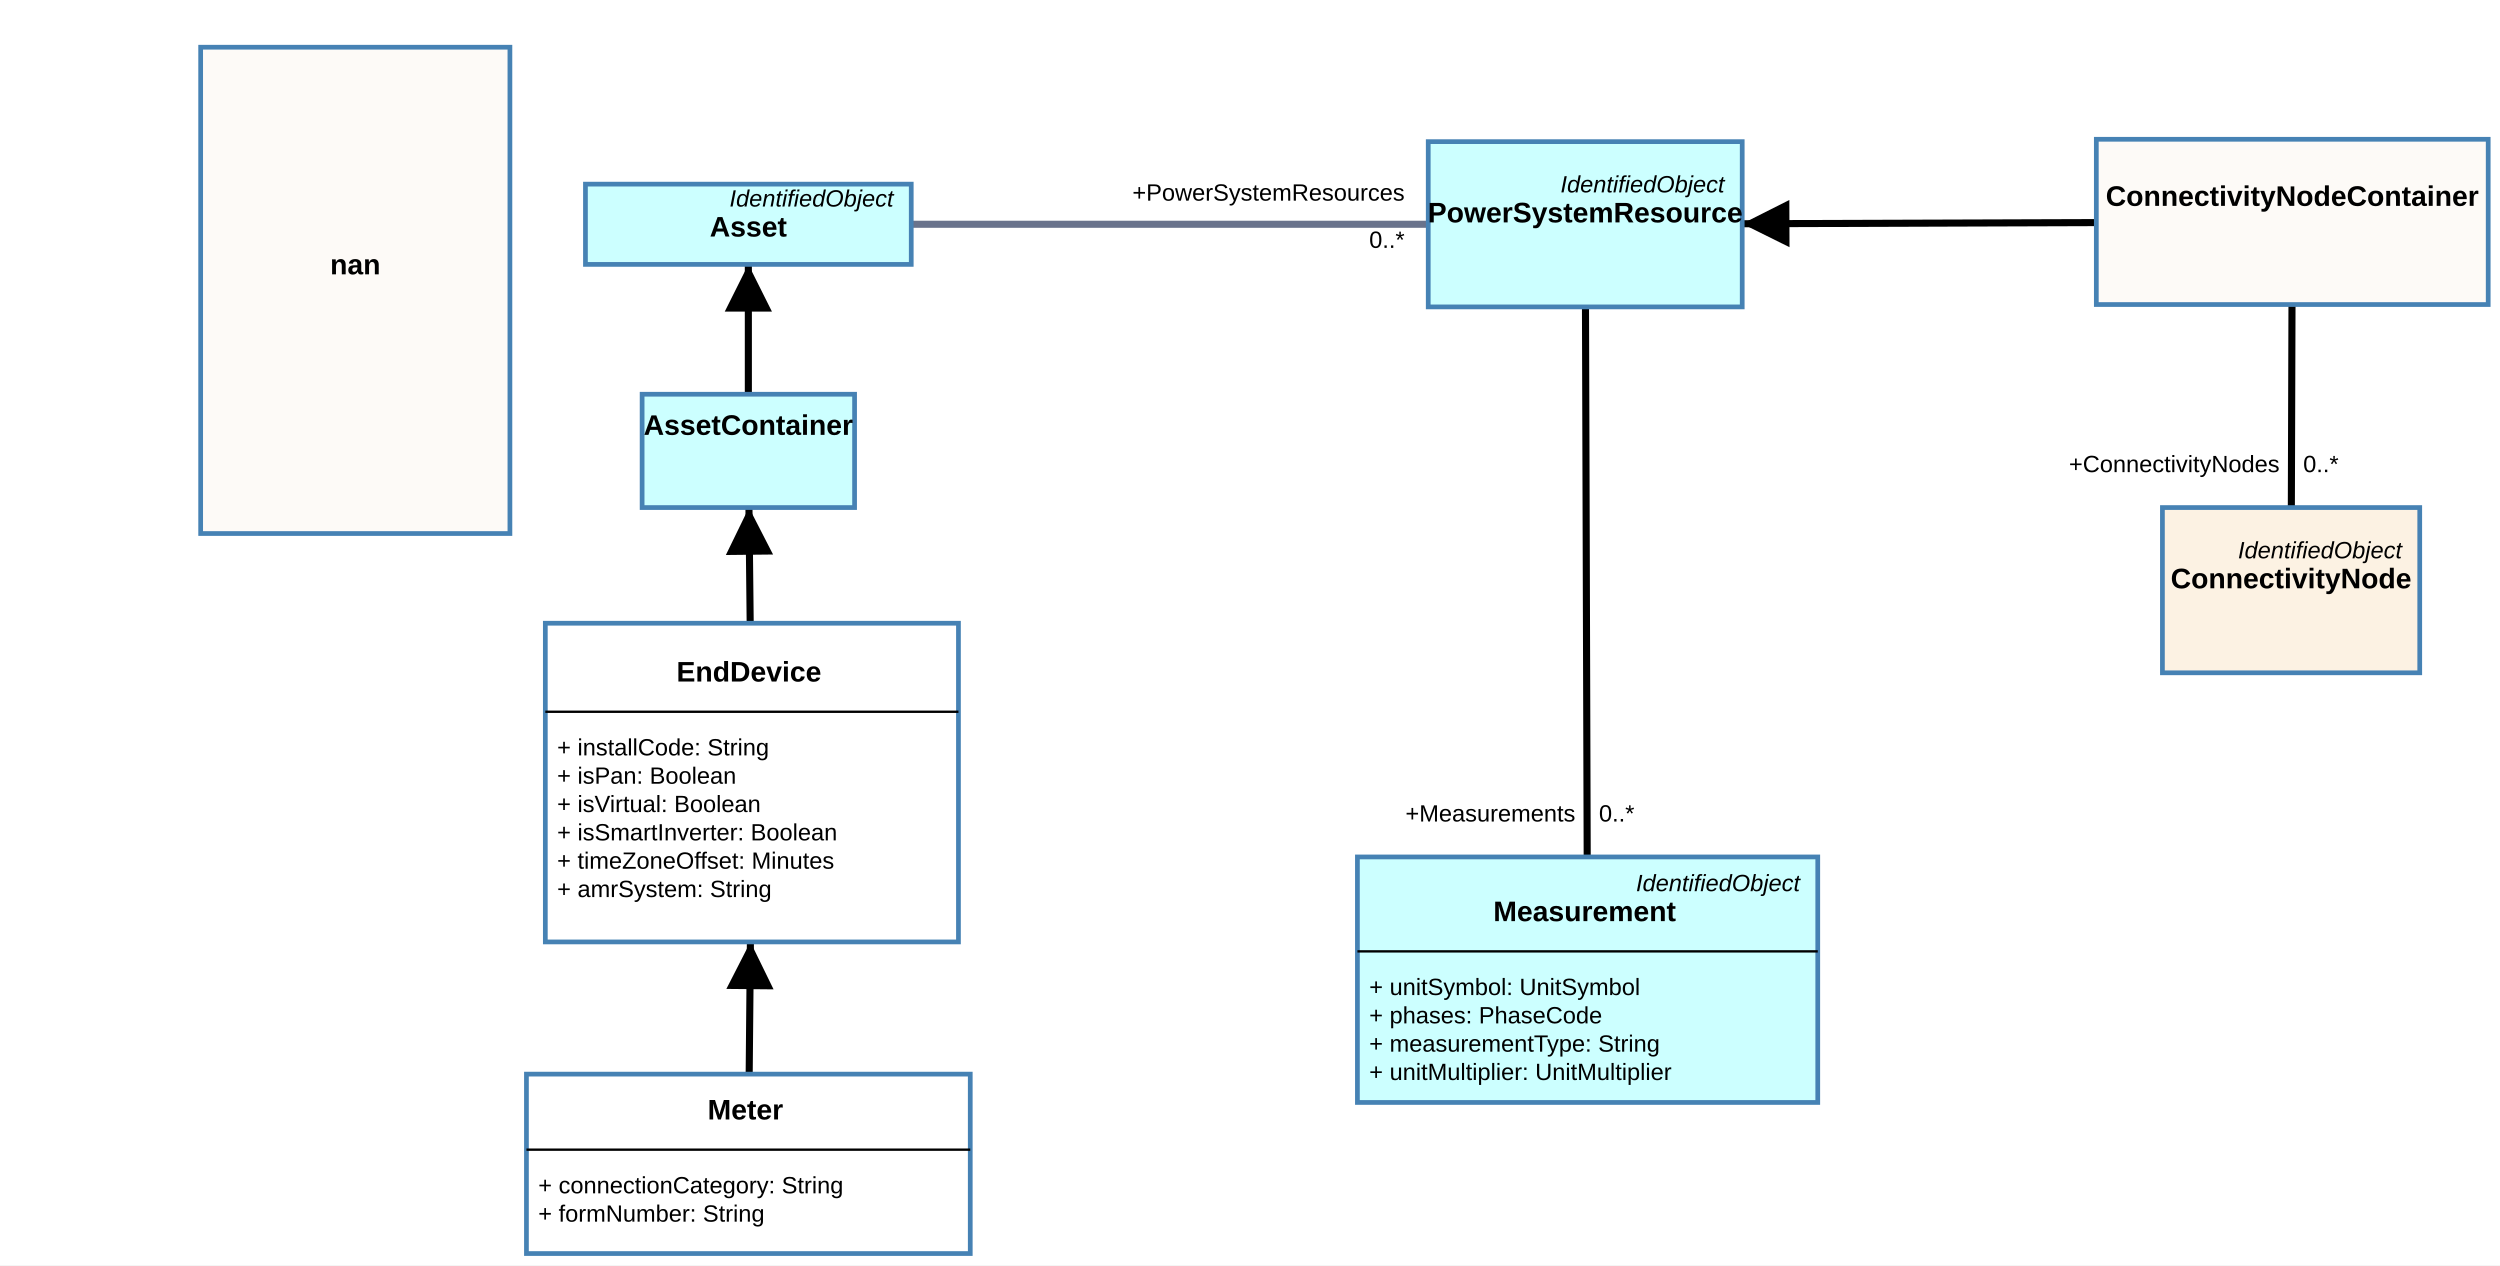
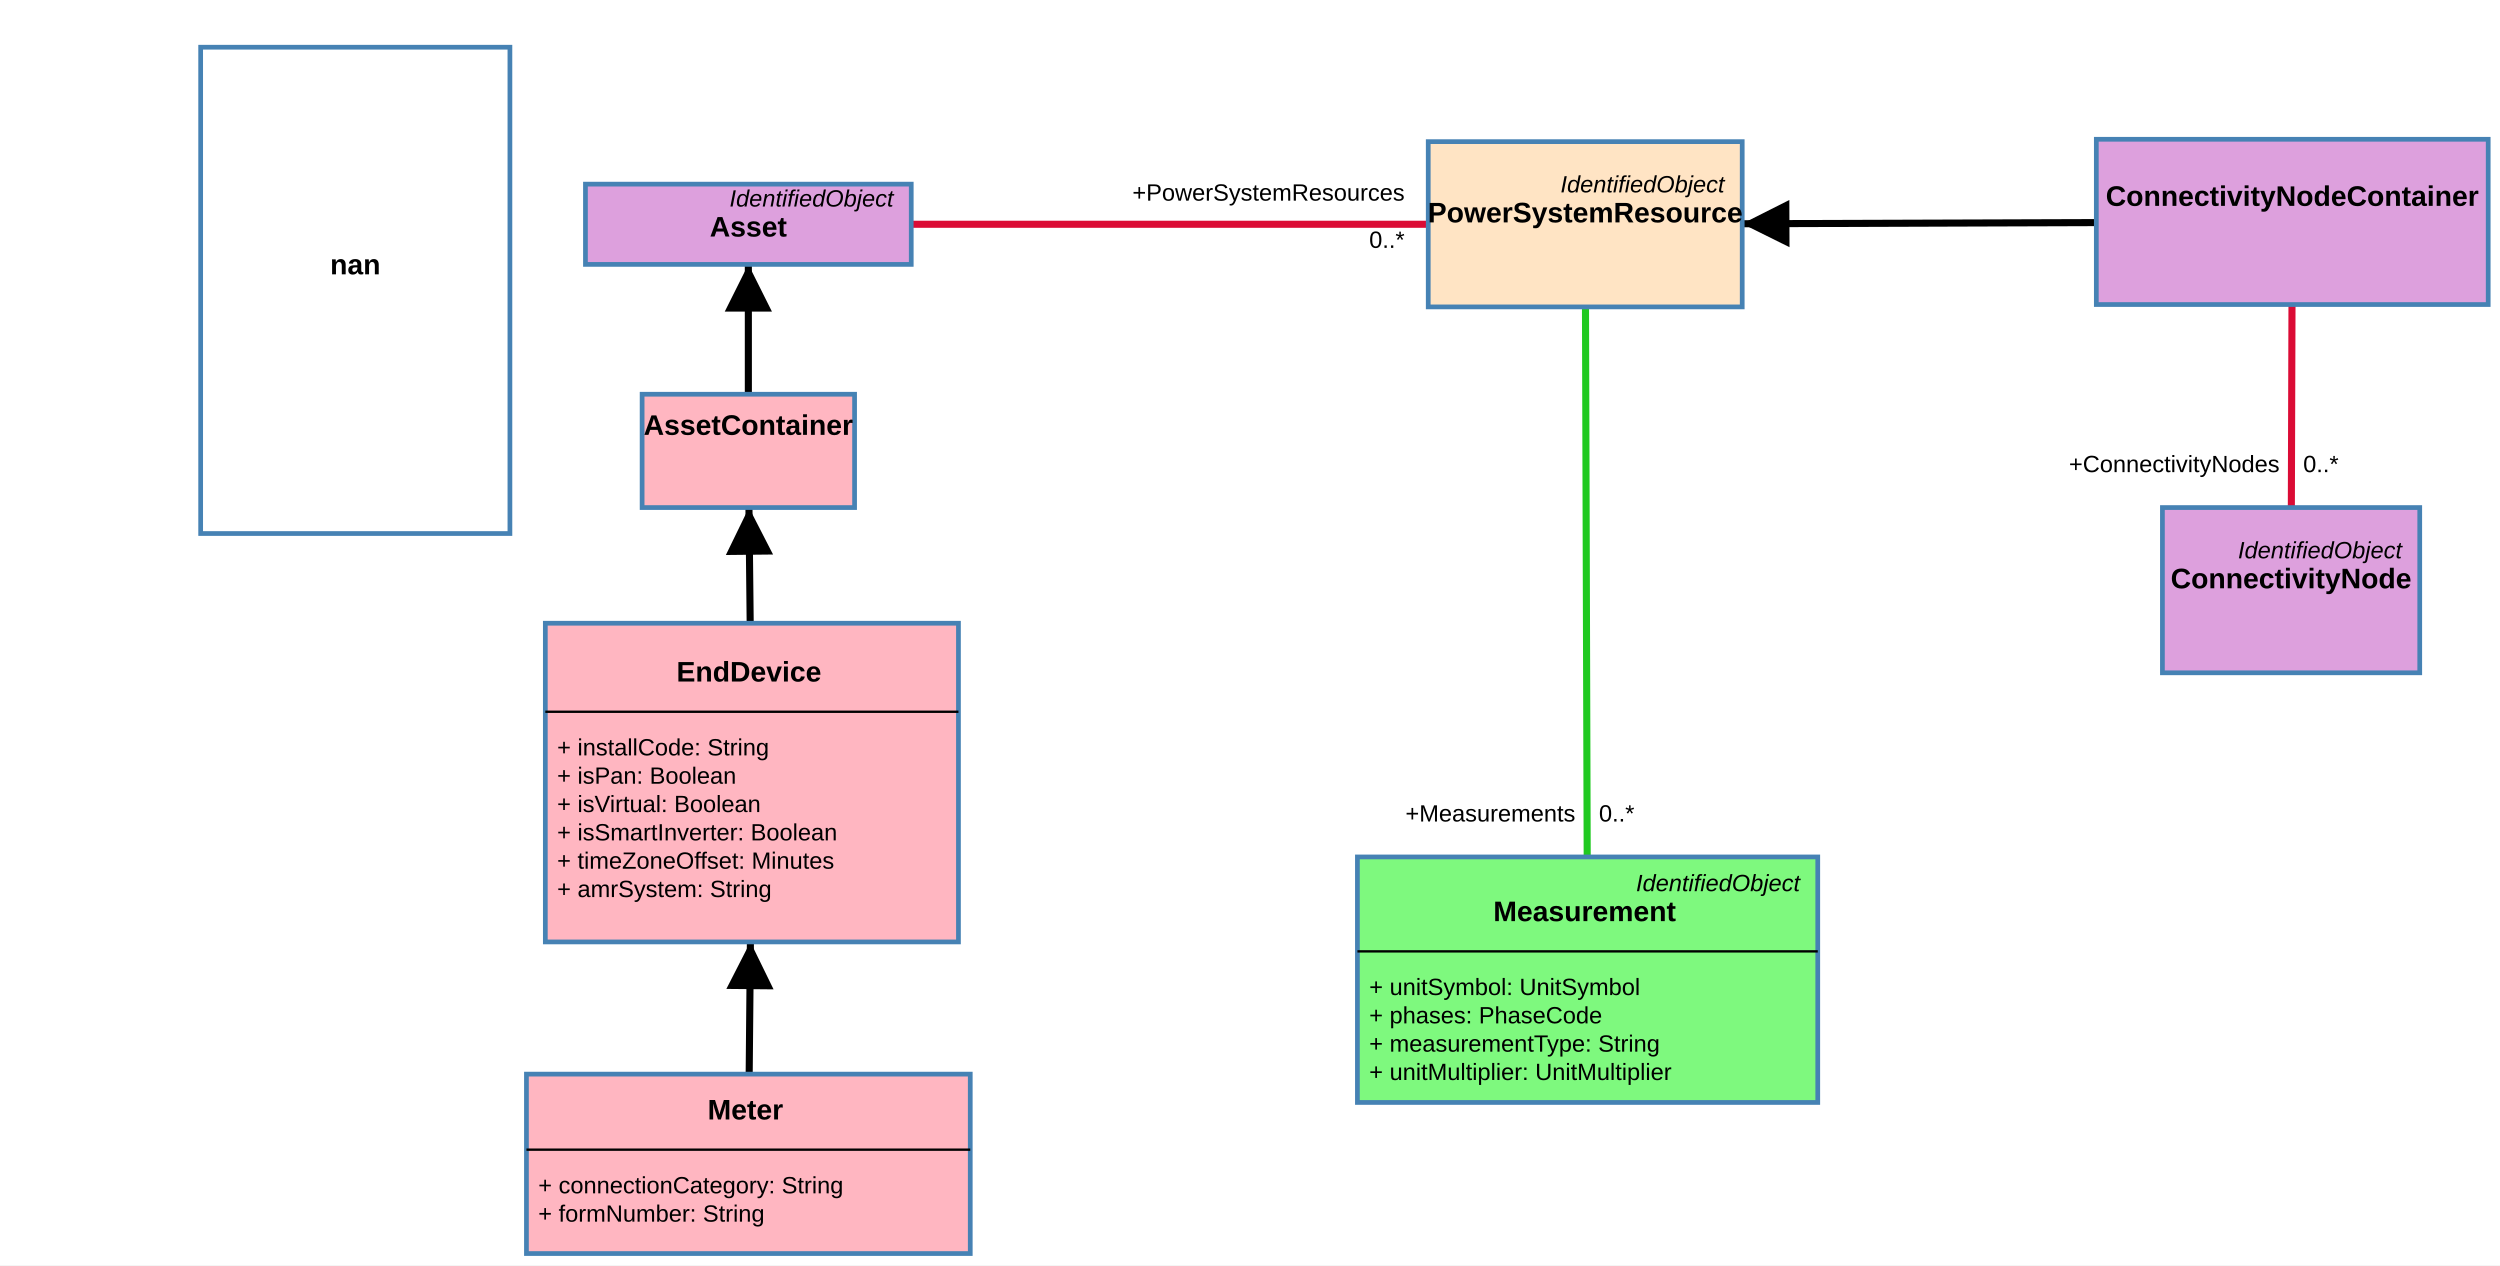
<svg xmlns="http://www.w3.org/2000/svg" width="1059" height="536" style="-webkit-tap-highlight-color: rgba(0, 0, 0, 0);">
  <rect width="100%" height="100%" fill="white" />
  <g class="zoom-group">
    <defs>
      <marker id="arrowhead" viewBox="-0 -5 10 10" refX="5" refY="0" orient="auto" markerWidth="10" markerHeight="10" xoverflow="visible">
        <path d="M 0,-5 L 10 ,0 L 0,5" fill="black" style="stroke: none;" />
      </marker>
    </defs>
-     <line class="link" x1="970.5" y1="250" x2="971" y2="94" stroke="#000000" stroke-width="3" />
+     <line class="link" x1="970.5" y1="250" x2="971" y2="94" stroke="#DB0B35" stroke-width="3" />
    <line class="link" x1="971" y1="94" x2="671.5" y2="95" stroke="#000000" stroke-width="3" marker-end="url(#arrowhead)" />
-     <line class="link" x1="671.5" y1="95" x2="672.5" y2="415" stroke="#000000" stroke-width="3" />
+     <line class="link" x1="671.5" y1="95" x2="672.5" y2="415" stroke="#20C920" stroke-width="3" />
    <line class="link" x1="317" y1="493" x2="318.5" y2="331.5" stroke="#000000" stroke-width="3" marker-end="url(#arrowhead)" />
    <line class="link" x1="317" y1="191" x2="317" y2="95" stroke="#000000" stroke-width="3" marker-end="url(#arrowhead)" />
    <line class="link" x1="318.5" y1="331.5" x2="317" y2="191" stroke="#000000" stroke-width="3" marker-end="url(#arrowhead)" />
-     <line class="link" x1="317" y1="95" x2="671.5" y2="95" stroke="#69738c" stroke-width="3" />
+     <line class="link" x1="317" y1="95" x2="671.5" y2="95" stroke="#DB0B35" stroke-width="3" />
    <line class="arrow" x2="748" y2="94.745" x1="971" y1="94" stroke="#000000" stroke-width="2" marker-end="url(#arrowhead)" />
    <line class="arrow" x2="317.78" y2="409" x1="317" y1="493" stroke="#000000" stroke-width="2" marker-end="url(#arrowhead)" />
    <line class="arrow" x2="317" y2="122" x1="317" y1="191" stroke="#000000" stroke-width="2" marker-end="url(#arrowhead)" />
    <line class="arrow" x2="317.363" y2="224.999" x1="318.5" y1="331.5" stroke="#000000" stroke-width="2" marker-end="url(#arrowhead)" />
    <g class="draggable" transform="translate(605, 60)">
-       <rect class="box" width="133" height="70" style="fill: #ccffff; stroke: steelblue; stroke-width: 2px; cursor: move;" />
+       <rect class="box" width="133" height="70" style="fill: #FFE4C4; stroke: steelblue; stroke-width: 2px; cursor: move;" />
      <text x="0" y="0" text-anchor="start" font-size="10px">
        <tspan x="128" y="18" dy=".35em" text-anchor="end" style="font-family: Arial, sans-serif; font-weight: 400; font-style: italic; fill: black; font-size: 10px; pointer-events: none;">IdentifiedObject</tspan>
        <tspan x="66.5" y="30" dy=".35em" text-anchor="middle" style="font-family: Arial, sans-serif; font-weight: 700; font-style: normal; fill: black; font-size: 12px; pointer-events: none;">PowerSystemResource</tspan>
      </text>
    </g>
    <g class="draggable" transform="translate(916, 215)">
-       <rect class="box" width="109" height="70" style="fill: #fcf2e3; stroke: steelblue; stroke-width: 2px; cursor: move;" />
+       <rect class="box" width="109" height="70" style="fill: #DDA0DD; stroke: steelblue; stroke-width: 2px; cursor: move;" />
      <text x="0" y="0" text-anchor="start" font-size="10px">
        <tspan x="104" y="18" dy=".35em" text-anchor="end" style="font-family: Arial, sans-serif; font-weight: 400; font-style: italic; fill: black; font-size: 10px; pointer-events: none;">IdentifiedObject</tspan>
        <tspan x="54.5" y="30" dy=".35em" text-anchor="middle" style="font-family: Arial, sans-serif; font-weight: 700; font-style: normal; fill: black; font-size: 12px; pointer-events: none;">ConnectivityNode</tspan>
      </text>
    </g>
    <g class="draggable" transform="translate(888, 59)">
-       <rect class="box" width="166" height="70" style="fill: #fdfaf7; stroke: steelblue; stroke-width: 2px; cursor: move;" />
+       <rect class="box" width="166" height="70" style="fill: #DDA0DD; stroke: steelblue; stroke-width: 2px; cursor: move;" />
      <text x="0" y="0" text-anchor="start" font-size="10px">
        <tspan x="83" y="24" dy=".35em" text-anchor="middle" style="font-family: Arial, sans-serif; font-weight: 700; font-style: normal; fill: black; font-size: 12px; pointer-events: none;">ConnectivityNodeContainer</tspan>
      </text>
    </g>
    <g class="draggable" transform="translate(575, 363)">
-       <rect class="box" width="195" height="104" style="fill: #ccffff; stroke: steelblue; stroke-width: 2px; cursor: move;" />
+       <rect class="box" width="195" height="104" style="fill: #7EF97E; stroke: steelblue; stroke-width: 2px; cursor: move;" />
      <text x="0" y="0" text-anchor="start" font-size="10px">
        <tspan x="190" y="11" dy=".35em" text-anchor="end" style="font-family: Arial, sans-serif; font-weight: 400; font-style: italic; fill: black; font-size: 10px; pointer-events: none;">IdentifiedObject</tspan>
        <tspan x="97.5" y="23" dy=".35em" text-anchor="middle" style="font-family: Arial, sans-serif; font-weight: 700; font-style: normal; fill: black; font-size: 12px; pointer-events: none;">Measurement</tspan>
        <tspan x="5" y="55" dy=".35em" text-anchor="start" style="font-family: Arial, sans-serif; font-weight: 400; font-style: normal; fill: black; font-size: 10px; pointer-events: none;">+   unitSymbol: UnitSymbol</tspan>
        <tspan x="5" y="67" dy=".35em" text-anchor="start" style="font-family: Arial, sans-serif; font-weight: 400; font-style: normal; fill: black; font-size: 10px; pointer-events: none;">+   phases: PhaseCode</tspan>
        <tspan x="5" y="79" dy=".35em" text-anchor="start" style="font-family: Arial, sans-serif; font-weight: 400; font-style: normal; fill: black; font-size: 10px; pointer-events: none;">+   measurementType: String</tspan>
        <tspan x="5" y="91" dy=".35em" text-anchor="start" style="font-family: Arial, sans-serif; font-weight: 400; font-style: normal; fill: black; font-size: 10px; pointer-events: none;">+   unitMultiplier: UnitMultiplier</tspan>
      </text>
      <line x1="0" x2="195" y1="40" y2="40" stroke="black" stroke-width="1" />
    </g>
    <g class="draggable" transform="translate(223, 455)">
-       <rect class="box" width="188" height="76" style="fill: #ffffff; stroke: steelblue; stroke-width: 2px; cursor: move;" />
+       <rect class="box" width="188" height="76" style="fill: #FFB6C1; stroke: steelblue; stroke-width: 2px; cursor: move;" />
      <text x="0" y="0" text-anchor="start" font-size="10px">
        <tspan x="94" y="15" dy=".35em" text-anchor="middle" style="font-family: Arial, sans-serif; font-weight: 700; font-style: normal; fill: black; font-size: 12px; pointer-events: none;">Meter</tspan>
        <tspan x="5" y="47" dy=".35em" text-anchor="start" style="font-family: Arial, sans-serif; font-weight: 400; font-style: normal; fill: black; font-size: 10px; pointer-events: none;">+   connectionCategory: String</tspan>
        <tspan x="5" y="59" dy=".35em" text-anchor="start" style="font-family: Arial, sans-serif; font-weight: 400; font-style: normal; fill: black; font-size: 10px; pointer-events: none;">+   formNumber: String</tspan>
      </text>
      <line x1="0" x2="188" y1="32" y2="32" stroke="black" stroke-width="1" />
    </g>
    <g class="draggable" transform="translate(248, 78)">
-       <rect class="box" width="138" height="34" style="fill: #ccffff; stroke: steelblue; stroke-width: 2px; cursor: move;" />
+       <rect class="box" width="138" height="34" style="fill: #DDA0DD; stroke: steelblue; stroke-width: 2px; cursor: move;" />
      <text x="0" y="0" text-anchor="start" font-size="10px">
        <tspan x="133" y="6" dy=".35em" text-anchor="end" style="font-family: Arial, sans-serif; font-weight: 400; font-style: italic; fill: black; font-size: 10px; pointer-events: none;">IdentifiedObject</tspan>
        <tspan x="69" y="18" dy=".35em" text-anchor="middle" style="font-family: Arial, sans-serif; font-weight: 700; font-style: normal; fill: black; font-size: 12px; pointer-events: none;">Asset</tspan>
      </text>
    </g>
    <g class="draggable" transform="translate(272, 167)">
-       <rect class="box" width="90" height="48" style="fill: #ccffff; stroke: steelblue; stroke-width: 2px; cursor: move;" />
+       <rect class="box" width="90" height="48" style="fill: #FFB6C1; stroke: steelblue; stroke-width: 2px; cursor: move;" />
      <text x="0" y="0" text-anchor="start" font-size="10px">
        <tspan x="45" y="13" dy=".35em" text-anchor="middle" style="font-family: Arial, sans-serif; font-weight: 700; font-style: normal; fill: black; font-size: 12px; pointer-events: none;">AssetContainer</tspan>
      </text>
    </g>
    <g class="draggable" transform="translate(231, 264)">
-       <rect class="box" width="175" height="135" style="fill: #ffffff; stroke: steelblue; stroke-width: 2px; cursor: move;" />
+       <rect class="box" width="175" height="135" style="fill: #FFB6C1; stroke: steelblue; stroke-width: 2px; cursor: move;" />
      <text x="0" y="0" text-anchor="start" font-size="10px">
        <tspan x="87.5" y="20.5" dy=".35em" text-anchor="middle" style="font-family: Arial, sans-serif; font-weight: 700; font-style: normal; fill: black; font-size: 12px; pointer-events: none;">EndDevice</tspan>
        <tspan x="5" y="52.5" dy=".35em" text-anchor="start" style="font-family: Arial, sans-serif; font-weight: 400; font-style: normal; fill: black; font-size: 10px; pointer-events: none;">+   installCode: String</tspan>
        <tspan x="5" y="64.5" dy=".35em" text-anchor="start" style="font-family: Arial, sans-serif; font-weight: 400; font-style: normal; fill: black; font-size: 10px; pointer-events: none;">+   isPan: Boolean</tspan>
        <tspan x="5" y="76.5" dy=".35em" text-anchor="start" style="font-family: Arial, sans-serif; font-weight: 400; font-style: normal; fill: black; font-size: 10px; pointer-events: none;">+   isVirtual: Boolean</tspan>
        <tspan x="5" y="88.5" dy=".35em" text-anchor="start" style="font-family: Arial, sans-serif; font-weight: 400; font-style: normal; fill: black; font-size: 10px; pointer-events: none;">+   isSmartInverter: Boolean</tspan>
        <tspan x="5" y="100.5" dy=".35em" text-anchor="start" style="font-family: Arial, sans-serif; font-weight: 400; font-style: normal; fill: black; font-size: 10px; pointer-events: none;">+   timeZoneOffset: Minutes</tspan>
        <tspan x="5" y="112.5" dy=".35em" text-anchor="start" style="font-family: Arial, sans-serif; font-weight: 400; font-style: normal; fill: black; font-size: 10px; pointer-events: none;">+   amrSystem: String</tspan>
      </text>
      <line x1="0" x2="175" y1="37.5" y2="37.5" stroke="black" stroke-width="1" />
    </g>
    <g class="draggable" transform="translate(85, 20)">
-       <rect class="box" width="131" height="206" style="fill: #fdfaf7; stroke: steelblue; stroke-width: 2px; cursor: move;" />
+       <rect class="box" width="131" height="206" style="fill: #FFFFFF; stroke: steelblue; stroke-width: 2px; cursor: move;" />
      <text x="0" y="0" text-anchor="start" font-size="10px">
        <tspan x="65.5" y="92" dy=".35em" text-anchor="middle" style="font-family: Arial, sans-serif; font-weight: 700; font-style: normal; fill: black; font-size: 12px; pointer-events: none;">nan</tspan>
      </text>
    </g>
    <text class="link-text-start-top" x="965.628" y="210" text-anchor="end" dy="-1em" style="font-family: Arial, sans-serif; font-size: 10px; fill: black;">+ConnectivityNodes</text>
    <text class="link-text-start-top" x="878" y="94.294" text-anchor="end" dy="-1em" style="font-family: Arial, sans-serif; font-size: 10px; fill: black;" />
    <text class="link-text-start-top" x="666.625" y="135" text-anchor="end" dy="1em" style="font-family: Arial, sans-serif; font-size: 10px; fill: black;" />
    <text class="link-text-start-top" x="312.399" y="450" text-anchor="end" dy="-1em" style="font-family: Arial, sans-serif; font-size: 10px; fill: black;" />
    <text class="link-text-start-top" x="312" y="162" text-anchor="end" dy="-1em" style="font-family: Arial, sans-serif; font-size: 10px; fill: black;" />
    <text class="link-text-start-top" x="312.726" y="259" text-anchor="end" dy="-1em" style="font-family: Arial, sans-serif; font-size: 10px; fill: black;" />
    <text class="link-text-start-top" x="396" y="95" text-anchor="start" dy="-1em" style="font-family: Arial, sans-serif; font-size: 10px; fill: black;" />
    <text class="link-text-start-btm" x="975.628" y="210" dy="-1em" text-anchor="start" style="font-family: Arial, sans-serif; font-size: 10px; fill: black;">0..*</text>
    <text class="link-text-start-btm" x="878" y="94.294" dy="1em" text-anchor="end" style="font-family: Arial, sans-serif; font-size: 10px; fill: black;" />
    <text class="link-text-start-btm" x="676.625" y="135" dy="1em" text-anchor="start" style="font-family: Arial, sans-serif; font-size: 10px; fill: black;" />
    <text class="link-text-start-btm" x="322.399" y="450" dy="-1em" text-anchor="start" style="font-family: Arial, sans-serif; font-size: 10px; fill: black;" />
    <text class="link-text-start-btm" x="322" y="162" dy="-1em" text-anchor="start" style="font-family: Arial, sans-serif; font-size: 10px; fill: black;" />
    <text class="link-text-start-btm" x="322.726" y="259" dy="-1em" text-anchor="start" style="font-family: Arial, sans-serif; font-size: 10px; fill: black;" />
    <text class="link-text-start-btm" x="396" y="95" dy="1em" text-anchor="start" style="font-family: Arial, sans-serif; font-size: 10px; fill: black;" />
    <text class="link-text-end-top" x="965.872" y="134" dy="1em" text-anchor="end" style="font-family: Arial, sans-serif; font-size: 10px; fill: black;" />
    <text class="link-text-end-top" x="748" y="94.761" dy="-1em" text-anchor="start" style="font-family: Arial, sans-serif; font-size: 10px; fill: black;" />
    <text class="link-text-end-top" x="667.322" y="358" dy="-1em" text-anchor="end" style="font-family: Arial, sans-serif; font-size: 10px; fill: black;">+Measurements</text>
    <text class="link-text-end-top" x="312.827" y="404" dy="1em" text-anchor="end" style="font-family: Arial, sans-serif; font-size: 10px; fill: black;" />
    <text class="link-text-end-top" x="312" y="117" dy="1em" text-anchor="end" style="font-family: Arial, sans-serif; font-size: 10px; fill: black;" />
    <text class="link-text-end-top" x="312.31" y="220" dy="1em" text-anchor="end" style="font-family: Arial, sans-serif; font-size: 10px; fill: black;" />
    <text class="link-text-end-top" x="595" y="95" dy="-1em" text-anchor="end" style="font-family: Arial, sans-serif; font-size: 10px; fill: black;">+PowerSystemResources</text>
    <text class="link-text-end-btm" x="975.872" y="134" dy="1em" text-anchor="start" style="font-family: Arial, sans-serif; font-size: 10px; fill: black;" />
    <text class="link-text-end-btm" x="748" y="94.761" dy="1em" text-anchor="start" style="font-family: Arial, sans-serif; font-size: 10px; fill: black;" />
    <text class="link-text-end-btm" x="677.322" y="358" dy="-1em" text-anchor="start" style="font-family: Arial, sans-serif; font-size: 10px; fill: black;">0..*</text>
    <text class="link-text-end-btm" x="322.827" y="404" dy="1em" text-anchor="start" style="font-family: Arial, sans-serif; font-size: 10px; fill: black;" />
    <text class="link-text-end-btm" x="322" y="117" dy="1em" text-anchor="start" style="font-family: Arial, sans-serif; font-size: 10px; fill: black;" />
    <text class="link-text-end-btm" x="322.31" y="220" dy="1em" text-anchor="start" style="font-family: Arial, sans-serif; font-size: 10px; fill: black;" />
    <text class="link-text-end-btm" x="595" y="95" dy="1em" text-anchor="end" style="font-family: Arial, sans-serif; font-size: 10px; fill: black;">0..*</text>
  </g>
</svg>
